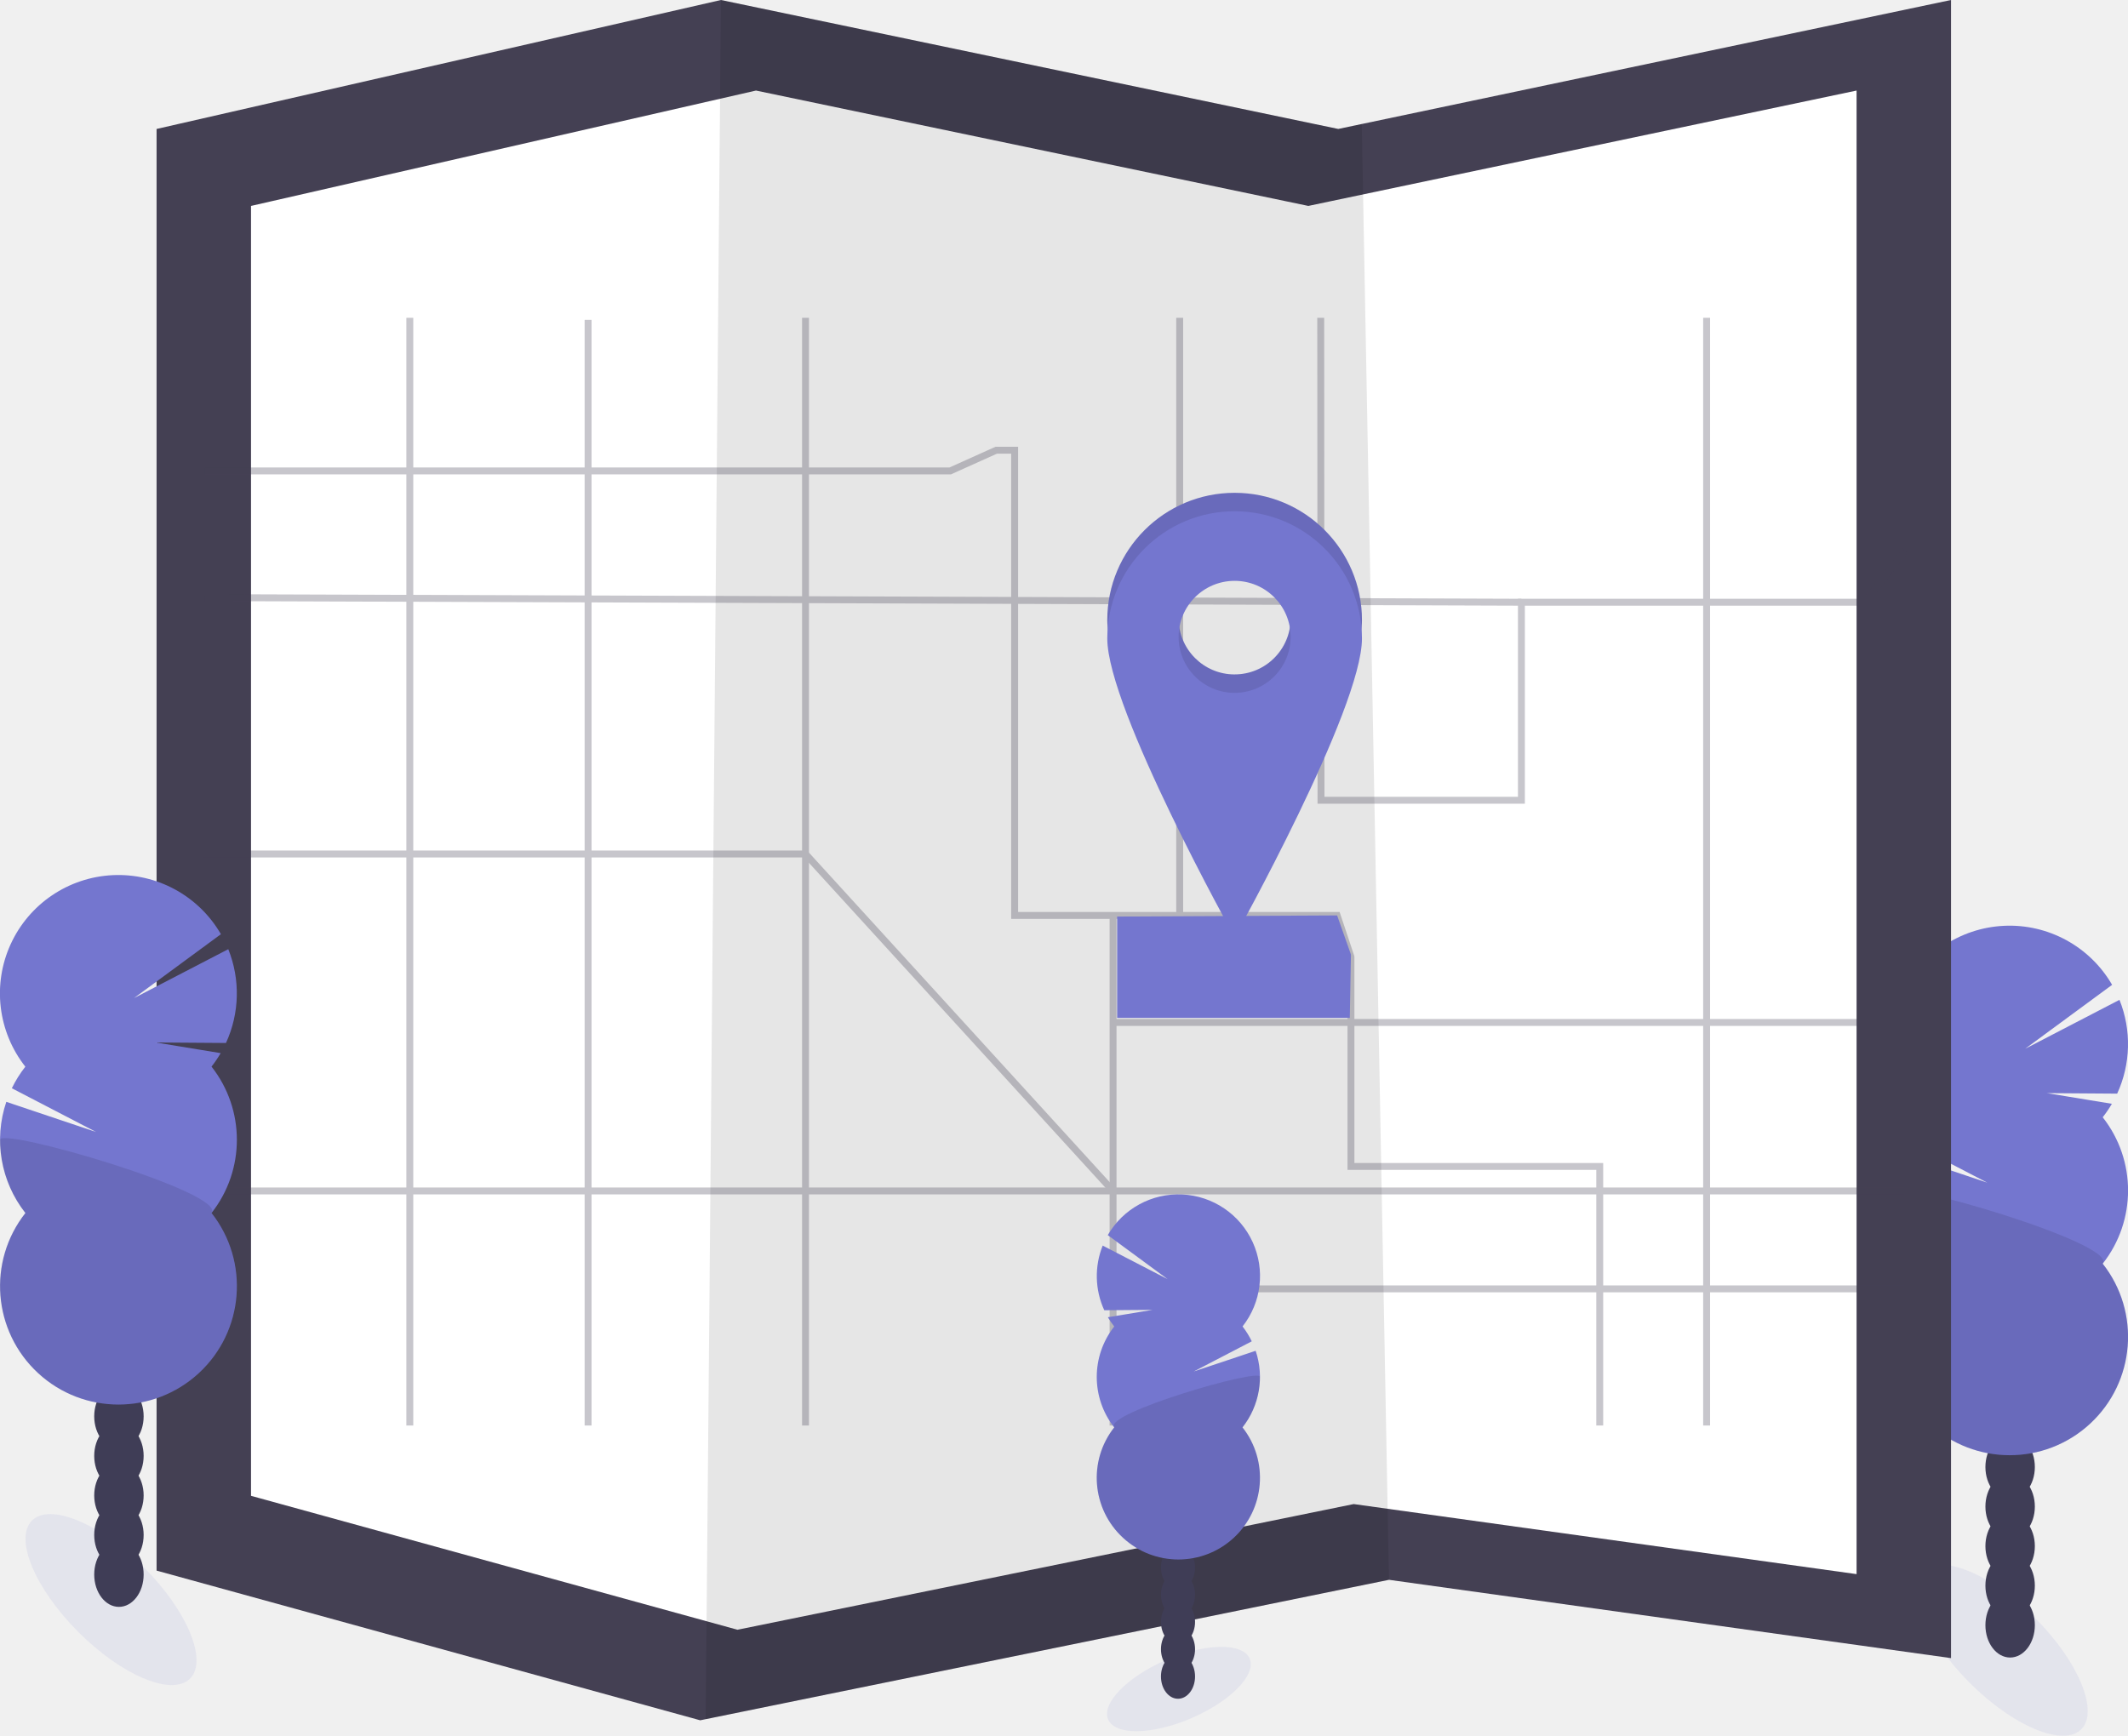
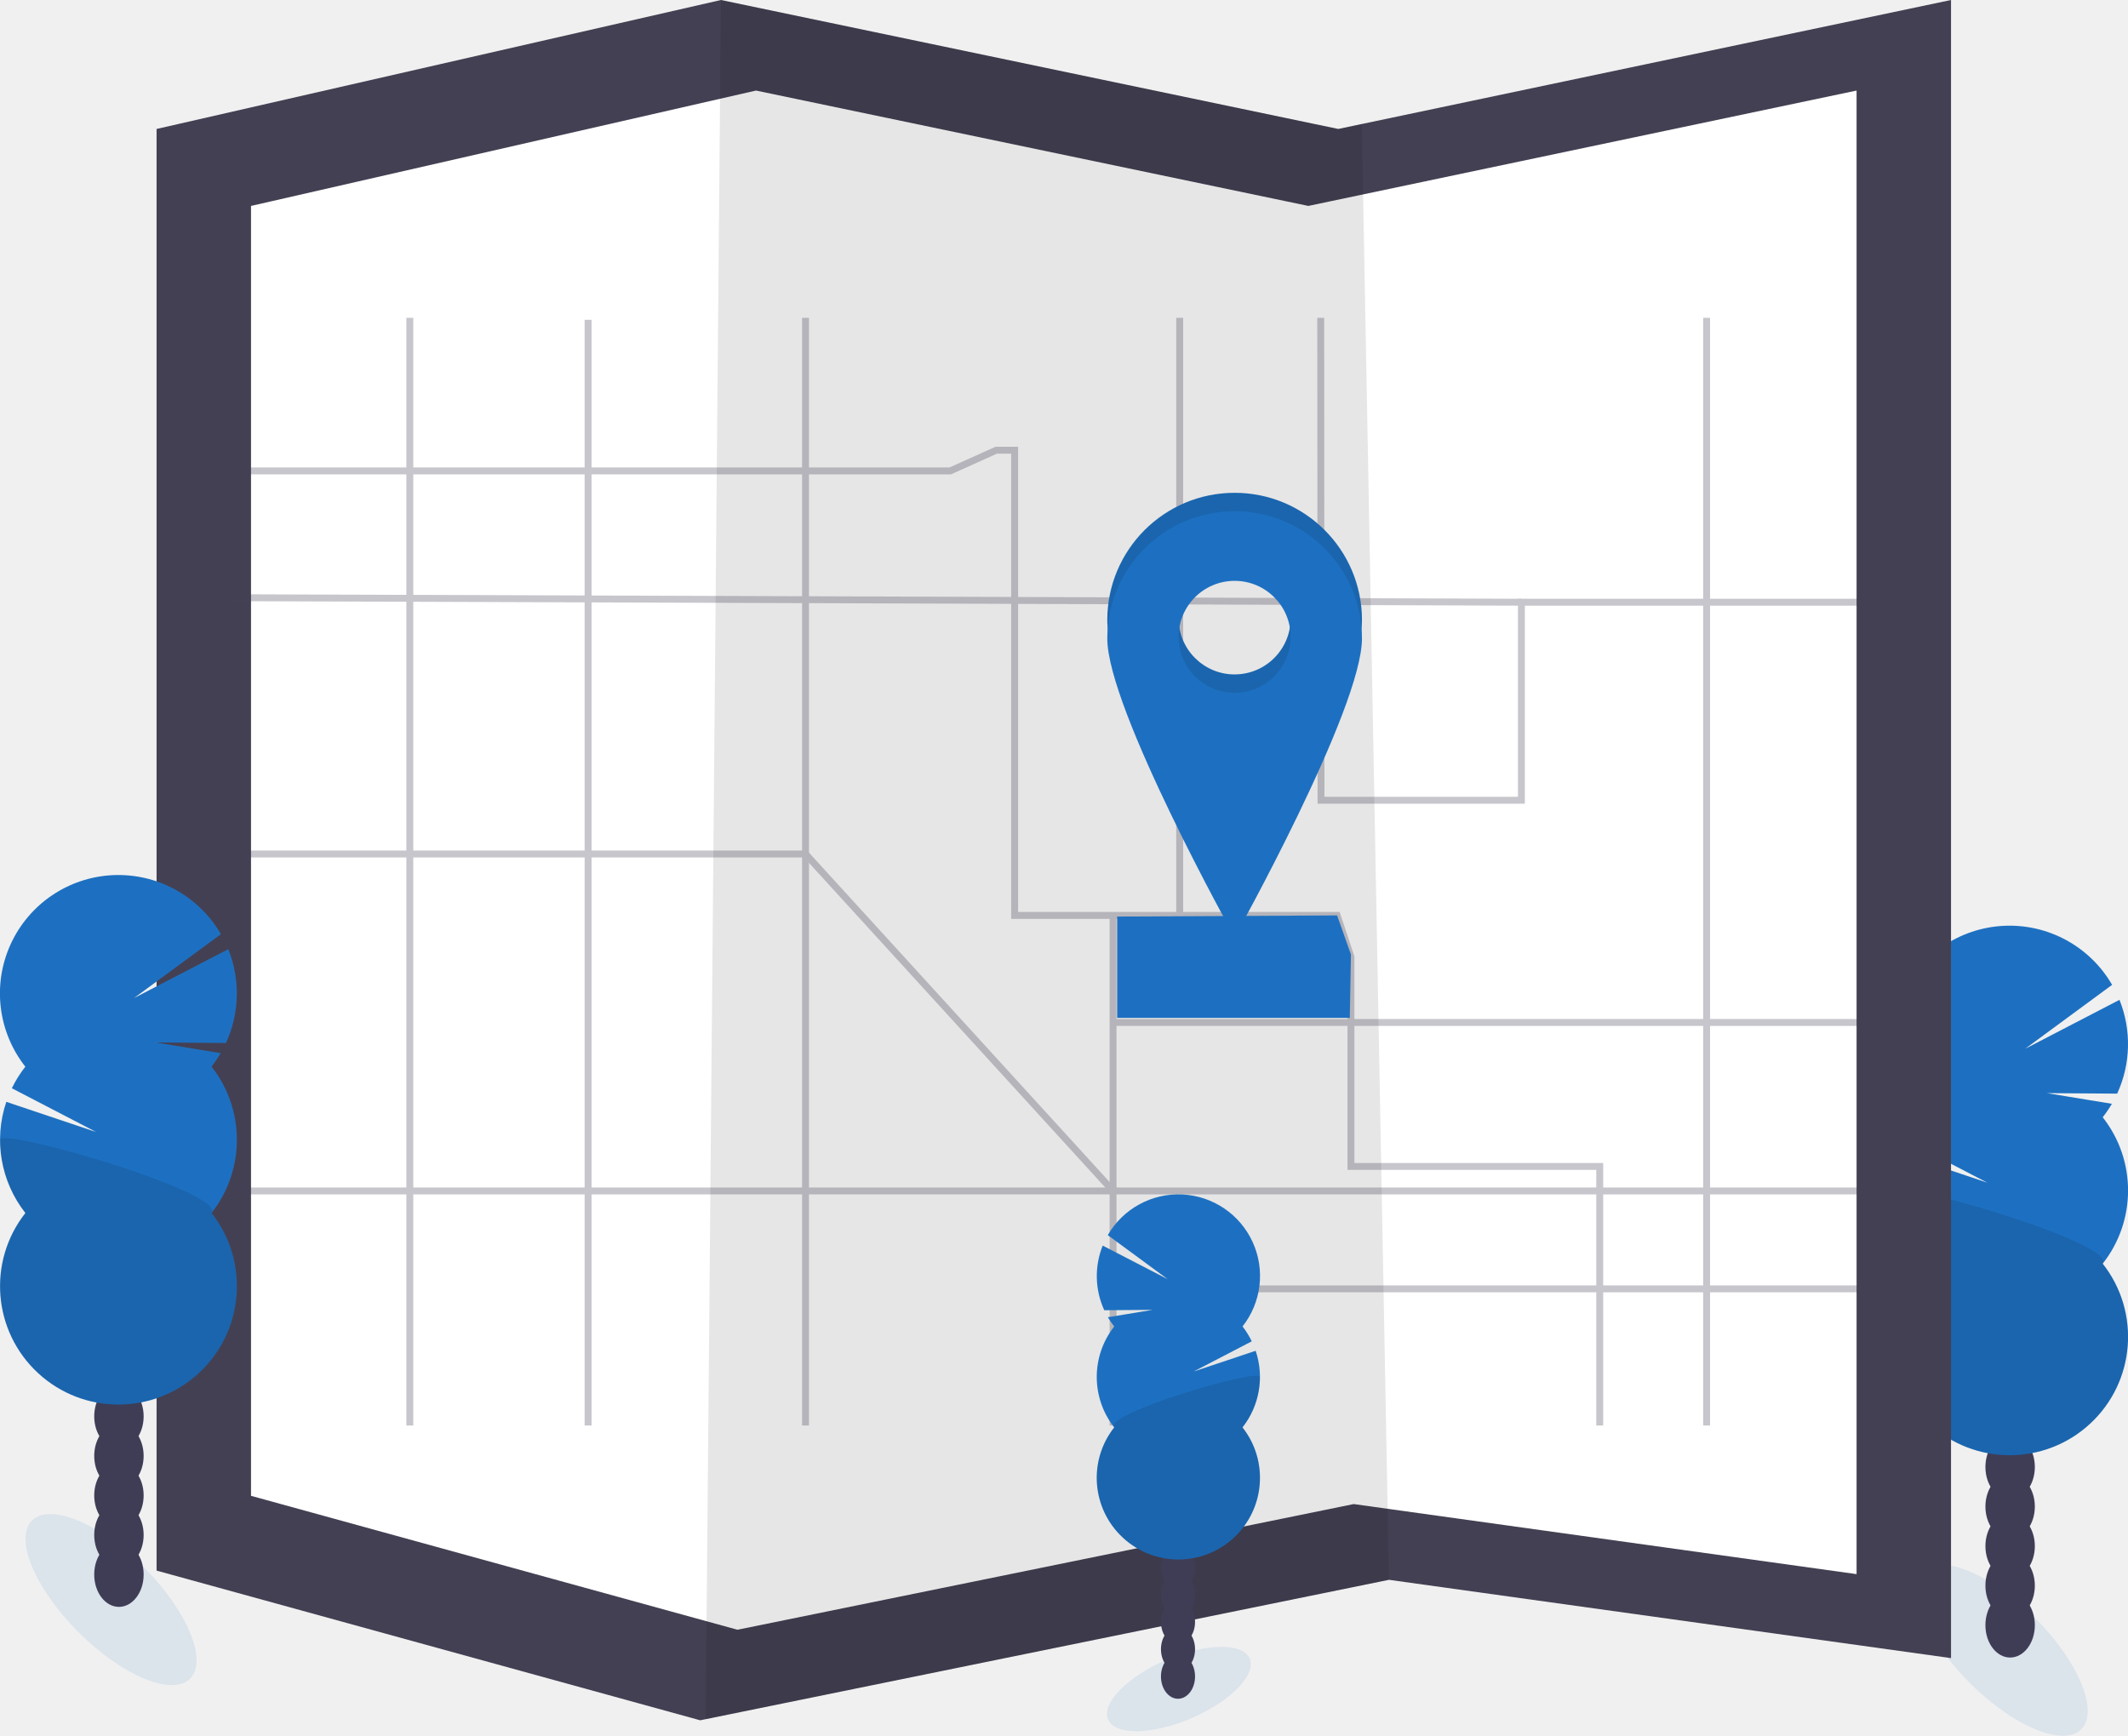
<svg xmlns="http://www.w3.org/2000/svg" id="e937dd5c-1a88-46eb-b274-68931cd56025" data-name="Layer 1" width="923.8" height="753.71" viewBox="0 0 923.8 753.71">
-   <ellipse cx="1007.29" cy="789.73" rx="19.99" ry="48.53" transform="translate(-401.49 870.42) rotate(-45)" fill="#7476cf" opacity="0.1" />
+   <ellipse cx="1007.29" cy="789.73" rx="19.99" ry="48.53" transform="translate(-401.49 870.42) rotate(-45)" fill="#1d70c1" opacity="0.1" />
  <ellipse cx="872.63" cy="705.7" rx="10.73" ry="14.05" fill="#3f3d56" />
  <ellipse cx="872.63" cy="688.53" rx="10.73" ry="14.05" fill="#3f3d56" />
  <ellipse cx="872.63" cy="671.36" rx="10.73" ry="14.05" fill="#3f3d56" />
  <ellipse cx="872.63" cy="654.19" rx="10.73" ry="14.05" fill="#3f3d56" />
  <ellipse cx="872.63" cy="637.02" rx="10.73" ry="14.05" fill="#3f3d56" />
  <ellipse cx="872.63" cy="619.85" rx="10.73" ry="14.05" fill="#3f3d56" />
  <ellipse cx="872.63" cy="602.68" rx="10.73" ry="14.05" fill="#3f3d56" />
-   <path d="M1050.9,558.33a51.13,51.13,0,0,0,4-5.88l-28.2-4.63,30.5.22a51.54,51.54,0,0,0,1-40.73l-40.91,21.23L1055,500.8a51.41,51.41,0,1,0-84.9,57.53,51.16,51.16,0,0,0-5.86,9.37l36.6,19-39-13.1a51.45,51.45,0,0,0,8.29,48.27,51.4,51.4,0,1,0,80.8,0,51.41,51.41,0,0,0,0-63.56Z" transform="translate(-138.1 -73.15)" fill="#7476cf" />
+   <path d="M1050.9,558.33a51.13,51.13,0,0,0,4-5.88l-28.2-4.63,30.5.22a51.54,51.54,0,0,0,1-40.73l-40.91,21.23L1055,500.8a51.41,51.41,0,1,0-84.9,57.53,51.16,51.16,0,0,0-5.86,9.37l36.6,19-39-13.1a51.45,51.45,0,0,0,8.29,48.27,51.4,51.4,0,1,0,80.8,0,51.41,51.41,0,0,0,0-63.56Z" transform="translate(-138.1 -73.15)" fill="#1d70c1" />
  <path d="M959.1,590.11a51.16,51.16,0,0,0,11,31.78,51.4,51.4,0,1,0,80.8,0C1057.79,613.15,959.1,584.34,959.1,590.11Z" transform="translate(-138.1 -73.15)" opacity="0.1" />
  <polygon points="846.97 0 846.97 720 602.97 686 306.36 746.51 303.97 747 67.97 682 67.97 56 312.97 0 580.97 56 591.16 53.85 846.97 0" fill="#444053" />
  <polygon points="805.97 39.32 805.97 683.53 587.66 653.11 322.27 707.25 320.13 707.68 108.97 649.53 108.97 89.42 328.19 39.32 567.97 89.42 577.09 87.5 805.97 39.32" fill="#fff" />
  <polygon points="602.97 686 306.36 746.51 312.97 0 580.97 56 591.16 53.85 602.97 686" opacity="0.1" />
  <g opacity="0.3">
    <polyline points="573.35 138 573.47 347.5 660.47 347.5 660.47 261.5 809.47 261.5 826.97 239.06" fill="none" stroke="#444053" stroke-miterlimit="10" stroke-width="3" />
    <polyline points="88.97 204.5 412.47 204.5 432.47 195.5 440.47 195.5 440.47 397.5 580.47 397.5 586.47 415.5 586.47 506.5 694.47 506.5 694.47 619" fill="none" stroke="#444053" stroke-miterlimit="10" stroke-width="3" />
    <line x1="483.2" y1="619" x2="483.2" y2="397.5" fill="none" stroke="#444053" stroke-miterlimit="10" stroke-width="3" />
    <line x1="826.97" y1="559.66" x2="483.2" y2="559.66" fill="none" stroke="#444053" stroke-miterlimit="10" stroke-width="3" />
    <line x1="740.87" y1="138" x2="740.87" y2="619" fill="none" stroke="#444053" stroke-miterlimit="10" stroke-width="3" />
    <line x1="87.97" y1="517.14" x2="826.97" y2="517.14" fill="none" stroke="#444053" stroke-miterlimit="10" stroke-width="3" />
    <line x1="177.91" y1="619" x2="177.91" y2="138" fill="none" stroke="#444053" stroke-miterlimit="10" stroke-width="3" />
    <line x1="349.69" y1="138" x2="349.69" y2="619" fill="none" stroke="#444053" stroke-miterlimit="10" stroke-width="3" />
    <line x1="88.97" y1="259.5" x2="660.47" y2="261.5" fill="none" stroke="#444053" stroke-miterlimit="10" stroke-width="3" />
    <line x1="255.3" y1="138.87" x2="255.3" y2="619" fill="none" stroke="#444053" stroke-miterlimit="10" stroke-width="3" />
    <polyline points="87.97 370.82 349.69 370.82 483.2 517.14" fill="none" stroke="#444053" stroke-miterlimit="10" stroke-width="3" />
    <line x1="512.12" y1="138" x2="512.12" y2="397.5" fill="none" stroke="#444053" stroke-miterlimit="10" stroke-width="3" />
    <line x1="483.2" y1="443.98" x2="826.97" y2="443.98" fill="none" stroke="#444053" stroke-miterlimit="10" stroke-width="3" />
  </g>
-   <polygon points="585.97 442 484.97 442 484.97 398 580.47 397.5 586.47 414.5 585.97 442" fill="#7476cf" />
-   <path d="M674.07,287.15a55.28,55.28,0,0,0-55.28,55.28c0,30.53,55.28,129.72,55.28,129.72S729.35,373,729.35,342.43A55.28,55.28,0,0,0,674.07,287.15Zm0,78.86a24.32,24.32,0,1,1,24.32-24.32A24.32,24.32,0,0,1,674.07,366Z" transform="translate(-138.1 -73.15)" fill="#7476cf" />
+   <polygon points="585.97 442 484.97 442 484.97 398 580.47 397.5 586.47 414.5 585.97 442" fill="#1d70c1" />
+   <path d="M674.07,287.15a55.28,55.28,0,0,0-55.28,55.28c0,30.53,55.28,129.72,55.28,129.72S729.35,373,729.35,342.43A55.28,55.28,0,0,0,674.07,287.15Zm0,78.86a24.32,24.32,0,1,1,24.32-24.32A24.32,24.32,0,0,1,674.07,366Z" transform="translate(-138.1 -73.15)" fill="#1d70c1" />
  <path d="M674.07,287.15a55.28,55.28,0,0,0-55.28,55.28c0,30.53,55.28,129.72,55.28,129.72S729.35,373,729.35,342.43A55.28,55.28,0,0,0,674.07,287.15Zm0,78.86a24.32,24.32,0,1,1,24.32-24.32A24.32,24.32,0,0,1,674.07,366Z" transform="translate(-138.1 -73.15)" opacity="0.1" />
-   <path d="M674.07,295.15a55.28,55.28,0,0,0-55.28,55.28c0,30.53,55.28,129.72,55.28,129.72S729.35,381,729.35,350.43A55.28,55.28,0,0,0,674.07,295.15Zm0,78.86a24.32,24.32,0,1,1,24.32-24.32A24.32,24.32,0,0,1,674.07,374Z" transform="translate(-138.1 -73.15)" fill="#7476cf" />
-   <ellipse cx="649.86" cy="806.61" rx="33.45" ry="13.78" transform="translate(-404.13 249.64) rotate(-23.3)" fill="#7476cf" opacity="0.1" />
+   <path d="M674.07,295.15a55.28,55.28,0,0,0-55.28,55.28c0,30.53,55.28,129.72,55.28,129.72S729.35,381,729.35,350.43A55.28,55.28,0,0,0,674.07,295.15Zm0,78.86a24.32,24.32,0,1,1,24.32-24.32A24.32,24.32,0,0,1,674.07,374Z" transform="translate(-138.1 -73.15)" fill="#1d70c1" />
+   <ellipse cx="649.86" cy="806.61" rx="33.45" ry="13.78" transform="translate(-404.13 249.64) rotate(-23.3)" fill="#1d70c1" opacity="0.1" />
  <ellipse cx="511.39" cy="727.97" rx="7.4" ry="9.68" fill="#3f3d56" />
  <ellipse cx="511.39" cy="716.13" rx="7.4" ry="9.68" fill="#3f3d56" />
  <ellipse cx="511.39" cy="704.3" rx="7.4" ry="9.68" fill="#3f3d56" />
  <ellipse cx="511.39" cy="692.47" rx="7.4" ry="9.68" fill="#3f3d56" />
  <ellipse cx="511.39" cy="680.63" rx="7.4" ry="9.68" fill="#3f3d56" />
  <ellipse cx="511.39" cy="668.8" rx="7.4" ry="9.68" fill="#3f3d56" />
  <ellipse cx="511.39" cy="656.97" rx="7.4" ry="9.68" fill="#3f3d56" />
-   <path d="M621.8,649.13a36.12,36.12,0,0,1-2.76-4l19.44-3.2-21,.16a35.54,35.54,0,0,1-.68-28.07L645,628.6l-26-19.12a35.43,35.43,0,1,1,58.51,39.65,35.55,35.55,0,0,1,4,6.46L656.3,668.7l26.9-9a35.45,35.45,0,0,1-5.71,33.27,35.43,35.43,0,1,1-55.69,0,35.44,35.44,0,0,1,0-43.81Z" transform="translate(-138.1 -73.15)" fill="#7476cf" />
+   <path d="M621.8,649.13a36.12,36.12,0,0,1-2.76-4l19.44-3.2-21,.16a35.54,35.54,0,0,1-.68-28.07L645,628.6l-26-19.12a35.43,35.43,0,1,1,58.51,39.65,35.55,35.55,0,0,1,4,6.46L656.3,668.7l26.9-9a35.45,35.45,0,0,1-5.71,33.27,35.43,35.43,0,1,1-55.69,0,35.44,35.44,0,0,1,0-43.81Z" transform="translate(-138.1 -73.15)" fill="#1d70c1" />
  <path d="M685.07,671a35.28,35.28,0,0,1-7.58,21.91,35.43,35.43,0,1,1-55.69,0C617.05,686.91,685.07,667.06,685.07,671Z" transform="translate(-138.1 -73.15)" opacity="0.1" />
-   <ellipse cx="186.29" cy="767.73" rx="19.99" ry="48.53" transform="translate(-626.4 283.44) rotate(-45)" fill="#7476cf" opacity="0.1" />
+   <ellipse cx="186.29" cy="767.73" rx="19.99" ry="48.53" transform="translate(-626.4 283.44) rotate(-45)" fill="#1d70c1" opacity="0.1" />
  <ellipse cx="51.63" cy="683.7" rx="10.73" ry="14.05" fill="#3f3d56" />
  <ellipse cx="51.63" cy="666.53" rx="10.73" ry="14.05" fill="#3f3d56" />
  <ellipse cx="51.63" cy="649.36" rx="10.73" ry="14.05" fill="#3f3d56" />
  <ellipse cx="51.63" cy="632.19" rx="10.73" ry="14.05" fill="#3f3d56" />
  <ellipse cx="51.63" cy="615.02" rx="10.73" ry="14.05" fill="#3f3d56" />
  <ellipse cx="51.63" cy="597.85" rx="10.73" ry="14.05" fill="#3f3d56" />
  <ellipse cx="51.63" cy="580.68" rx="10.73" ry="14.05" fill="#3f3d56" />
-   <path d="M229.9,536.33a51.13,51.13,0,0,0,4-5.88l-28.2-4.63,30.5.22a51.54,51.54,0,0,0,1-40.73l-40.91,21.23L234,478.8a51.41,51.41,0,1,0-84.9,57.53,51.16,51.16,0,0,0-5.86,9.37l36.6,19-39-13.1a51.45,51.45,0,0,0,8.29,48.27,51.4,51.4,0,1,0,80.8,0,51.41,51.41,0,0,0,0-63.56Z" transform="translate(-138.1 -73.15)" fill="#7476cf" />
+   <path d="M229.9,536.33a51.13,51.13,0,0,0,4-5.88l-28.2-4.63,30.5.22a51.54,51.54,0,0,0,1-40.73l-40.91,21.23L234,478.8a51.41,51.41,0,1,0-84.9,57.53,51.16,51.16,0,0,0-5.86,9.37l36.6,19-39-13.1a51.45,51.45,0,0,0,8.29,48.27,51.4,51.4,0,1,0,80.8,0,51.41,51.41,0,0,0,0-63.56Z" transform="translate(-138.1 -73.15)" fill="#1d70c1" />
  <path d="M138.1,568.11a51.16,51.16,0,0,0,11,31.78,51.4,51.4,0,1,0,80.8,0C236.79,591.15,138.1,562.34,138.1,568.11Z" transform="translate(-138.1 -73.15)" opacity="0.1" />
</svg>
